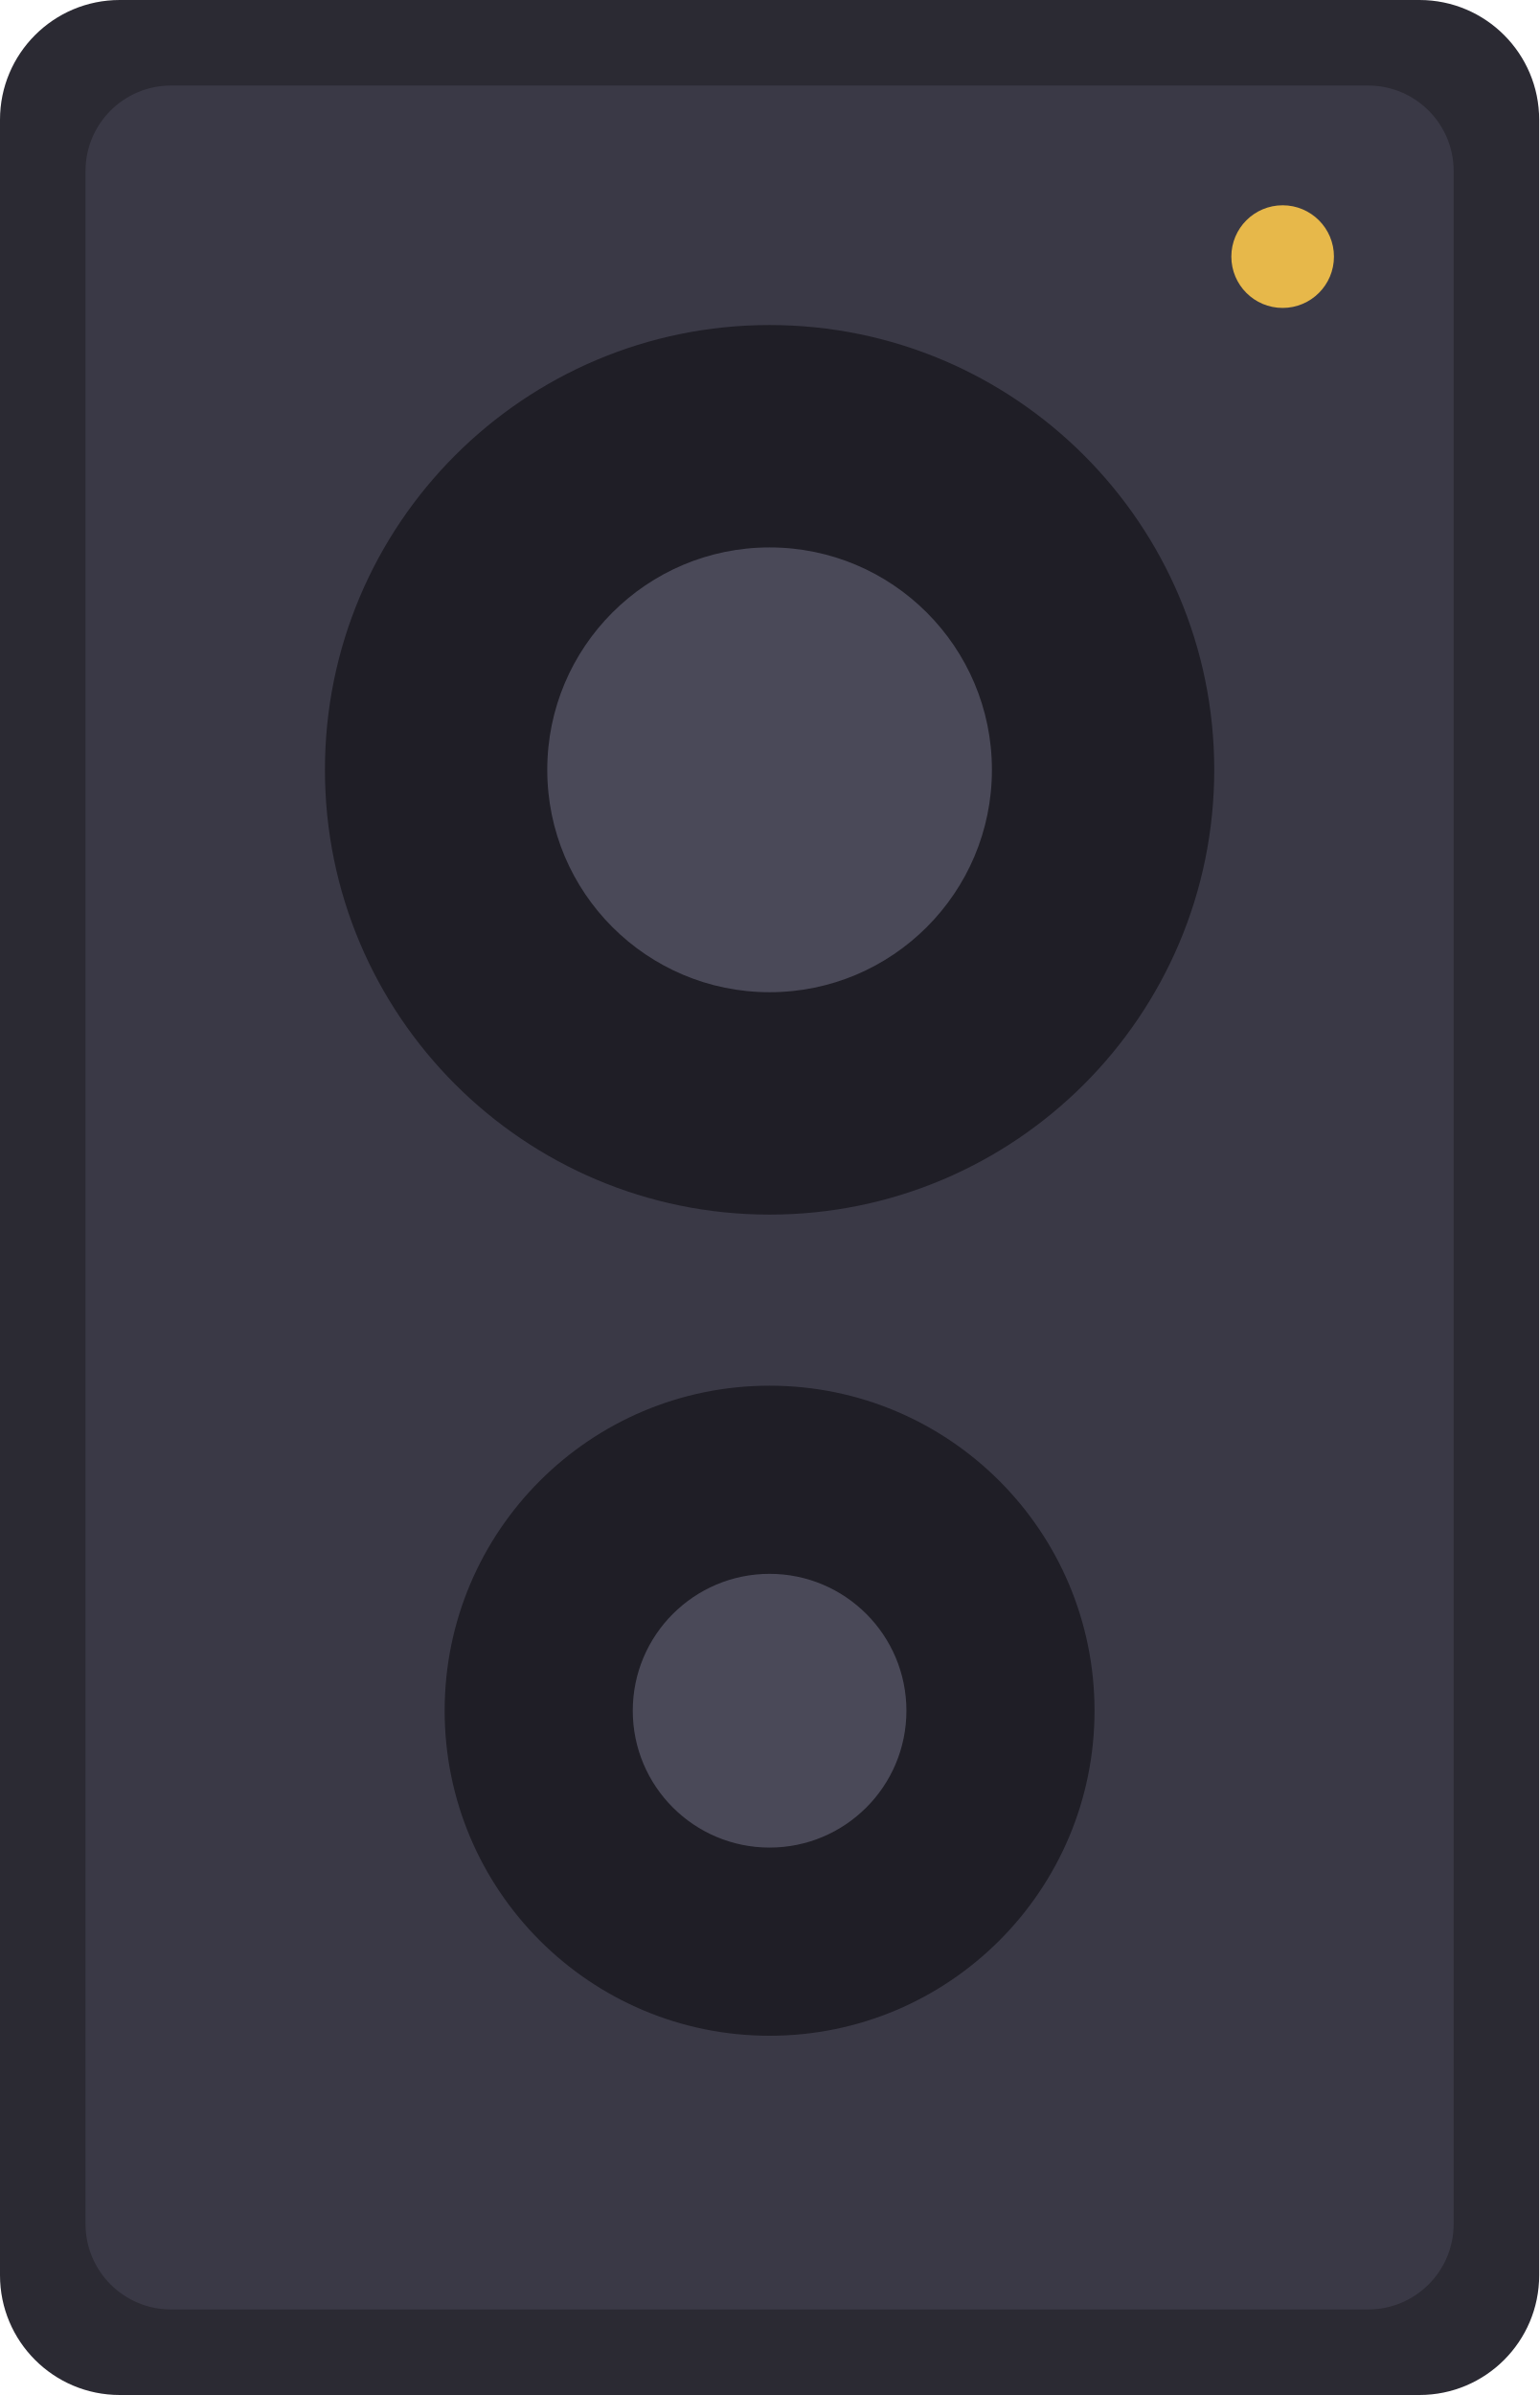
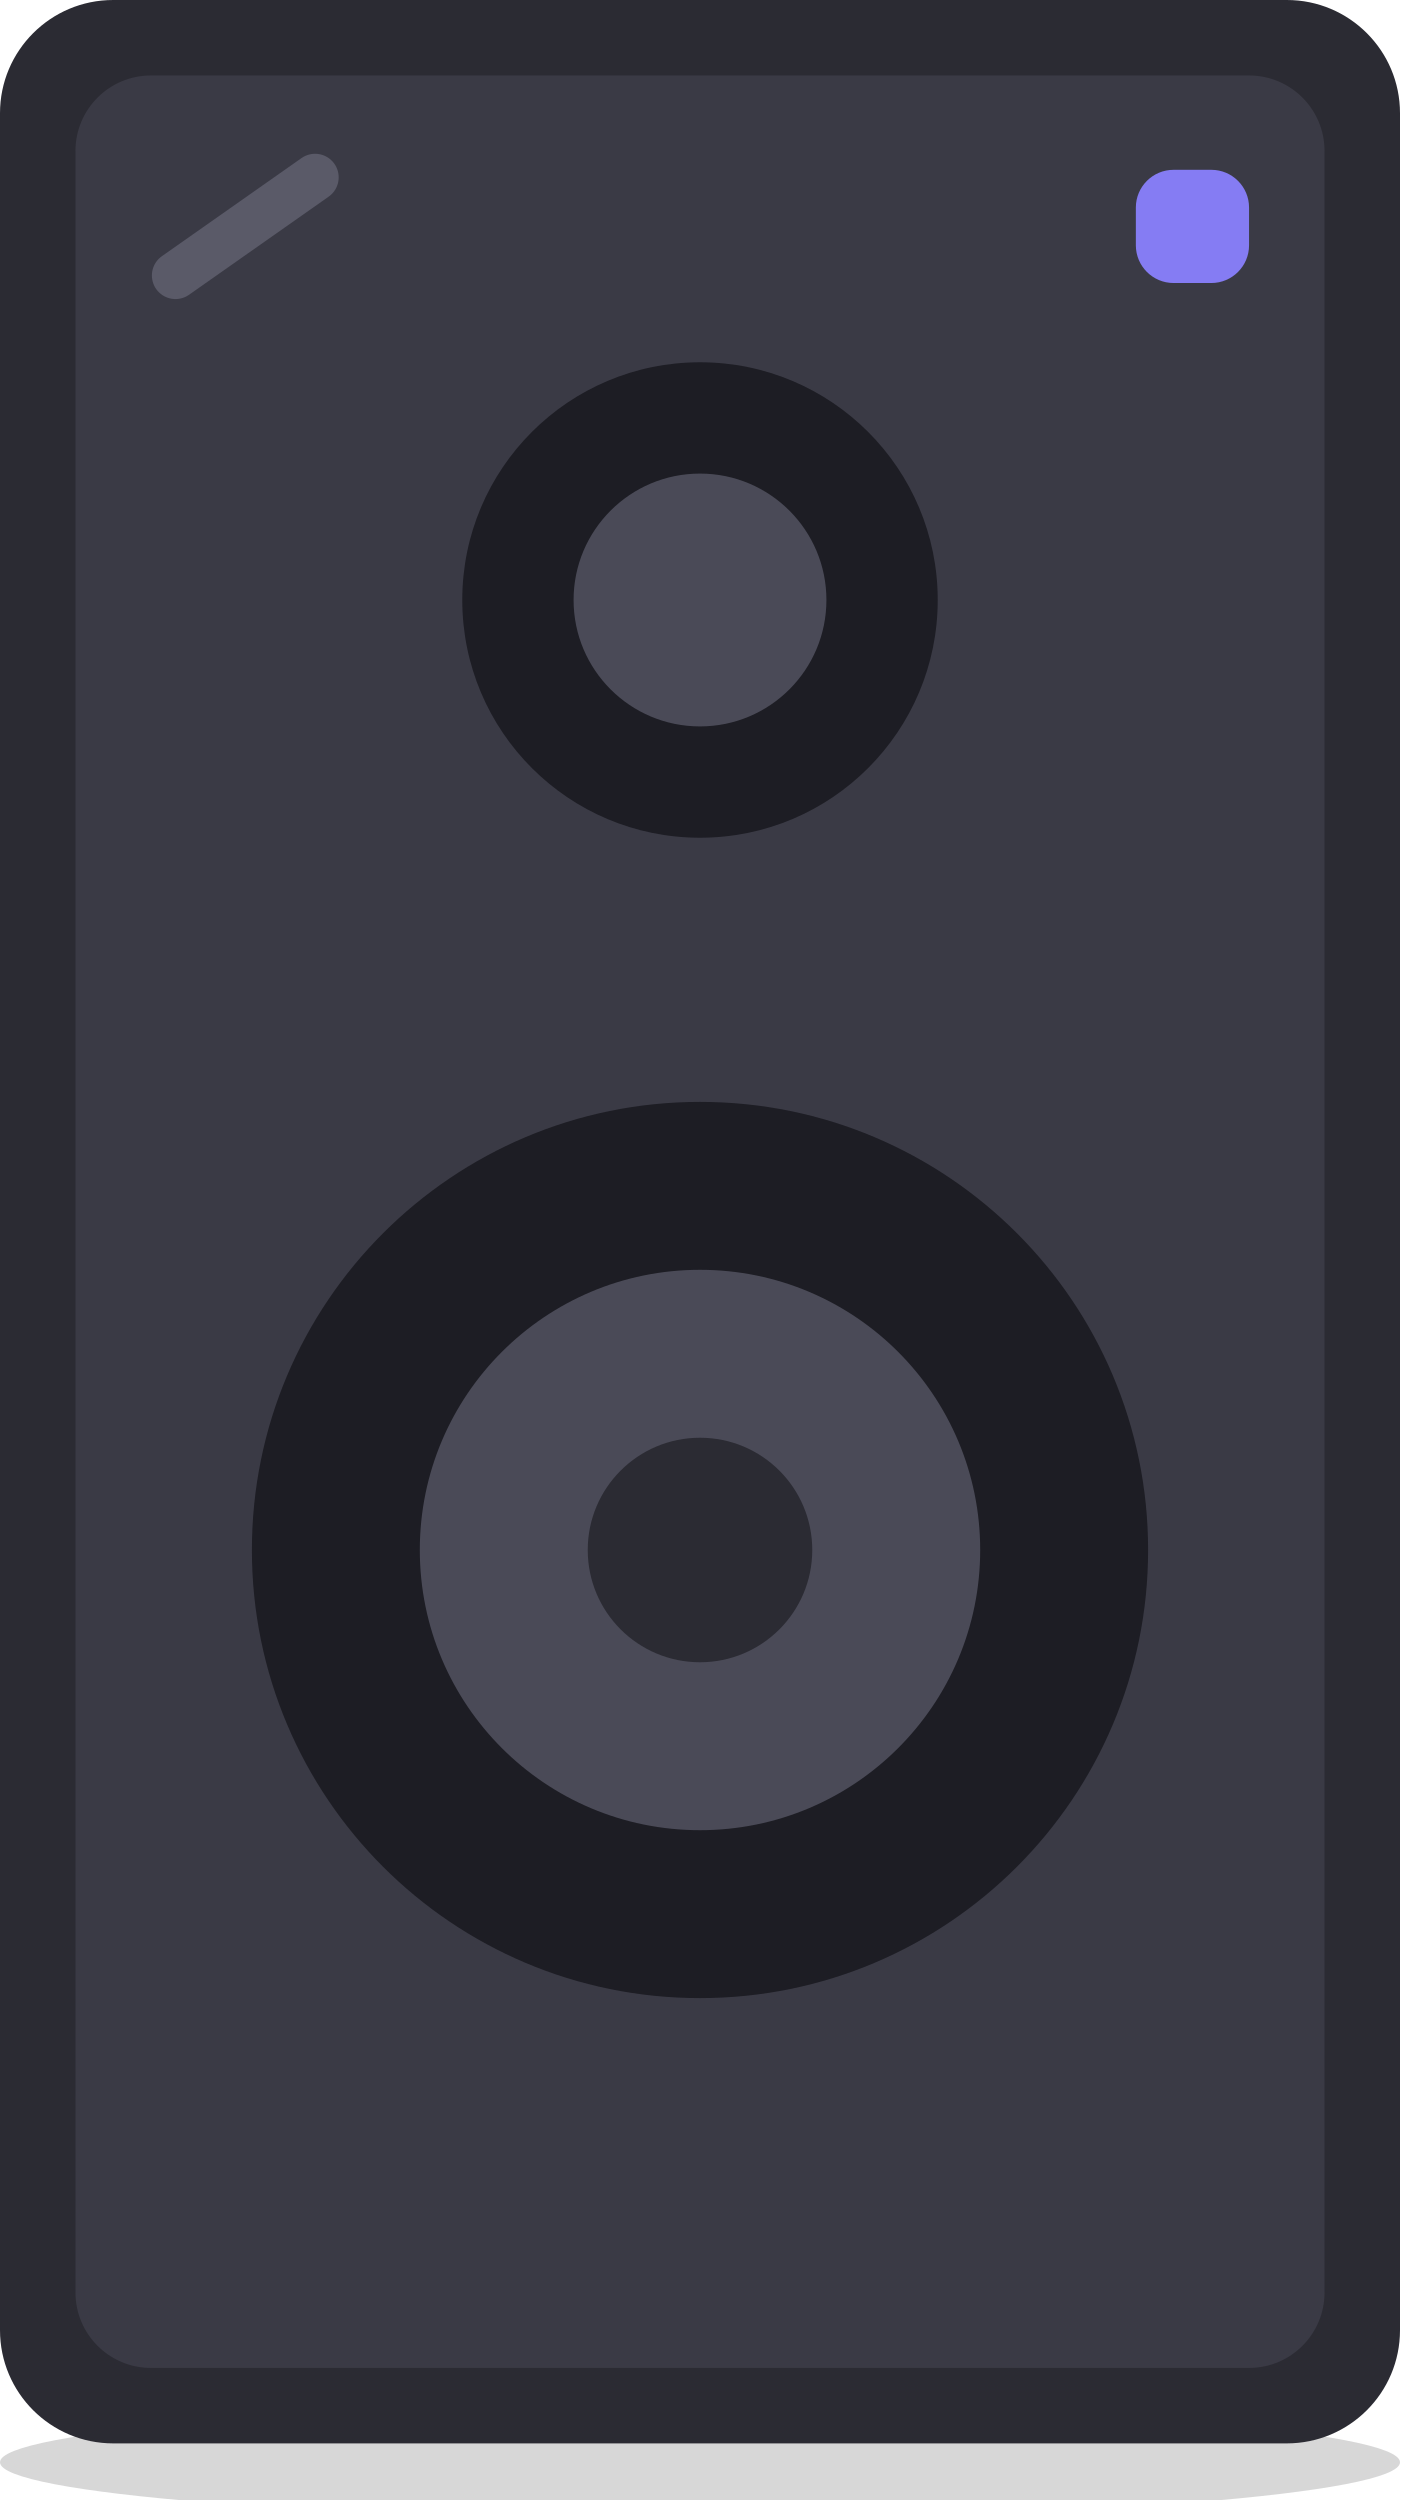
- <svg xmlns="http://www.w3.org/2000/svg" width="180" height="280" viewBox="0 0 180 280">
-   <rect x="0" y="0" width="180" height="280" rx="14" fill="#2b2a33" />
-   <rect x="10" y="10" width="160" height="260" rx="10" fill="#3a3946" />
-   <circle cx="90" cy="90" r="52" fill="#1f1e26" />
-   <circle cx="90" cy="90" r="26" fill="#4a4958" />
-   <circle cx="90" cy="200" r="38" fill="#1f1e26" />
-   <circle cx="90" cy="200" r="16" fill="#4a4958" />
-   <circle cx="150" cy="30" r="6" fill="#e7b84a" />
+ <svg xmlns="http://www.w3.org/2000/svg" width="149" height="265" viewBox="0 0 149 265">
+   <ellipse cx="74.2" cy="261" rx="74.2" ry="6" fill="#000000" fill-opacity="0.16" />
+   <rect x="0" y="0" width="148.4" height="259" rx="12" fill="#2b2b33" />
+   <rect x="8" y="8" width="132.4" height="243" rx="8" fill="#3a3a45" />
+   <circle cx="74.2" cy="164.3" r="47.5" fill="#1d1d24" />
+   <circle cx="74.2" cy="164.3" r="29.7" fill="#4a4a57" />
+   <circle cx="74.2" cy="164.3" r="11.9" fill="#2b2b33" />
+   <circle cx="74.2" cy="63.6" r="25.2" fill="#1d1d24" />
+   <circle cx="74.2" cy="63.6" r="13.4" fill="#4a4a57" />
+   <rect x="120.4" y="18" width="12" height="12" rx="4" fill="#857cf3" />
+   <path d="M18.6 29.2 L33.4 18.8" fill="none" stroke="#5a5a68" stroke-width="5" stroke-linecap="round" stroke-linejoin="round" />
</svg>
